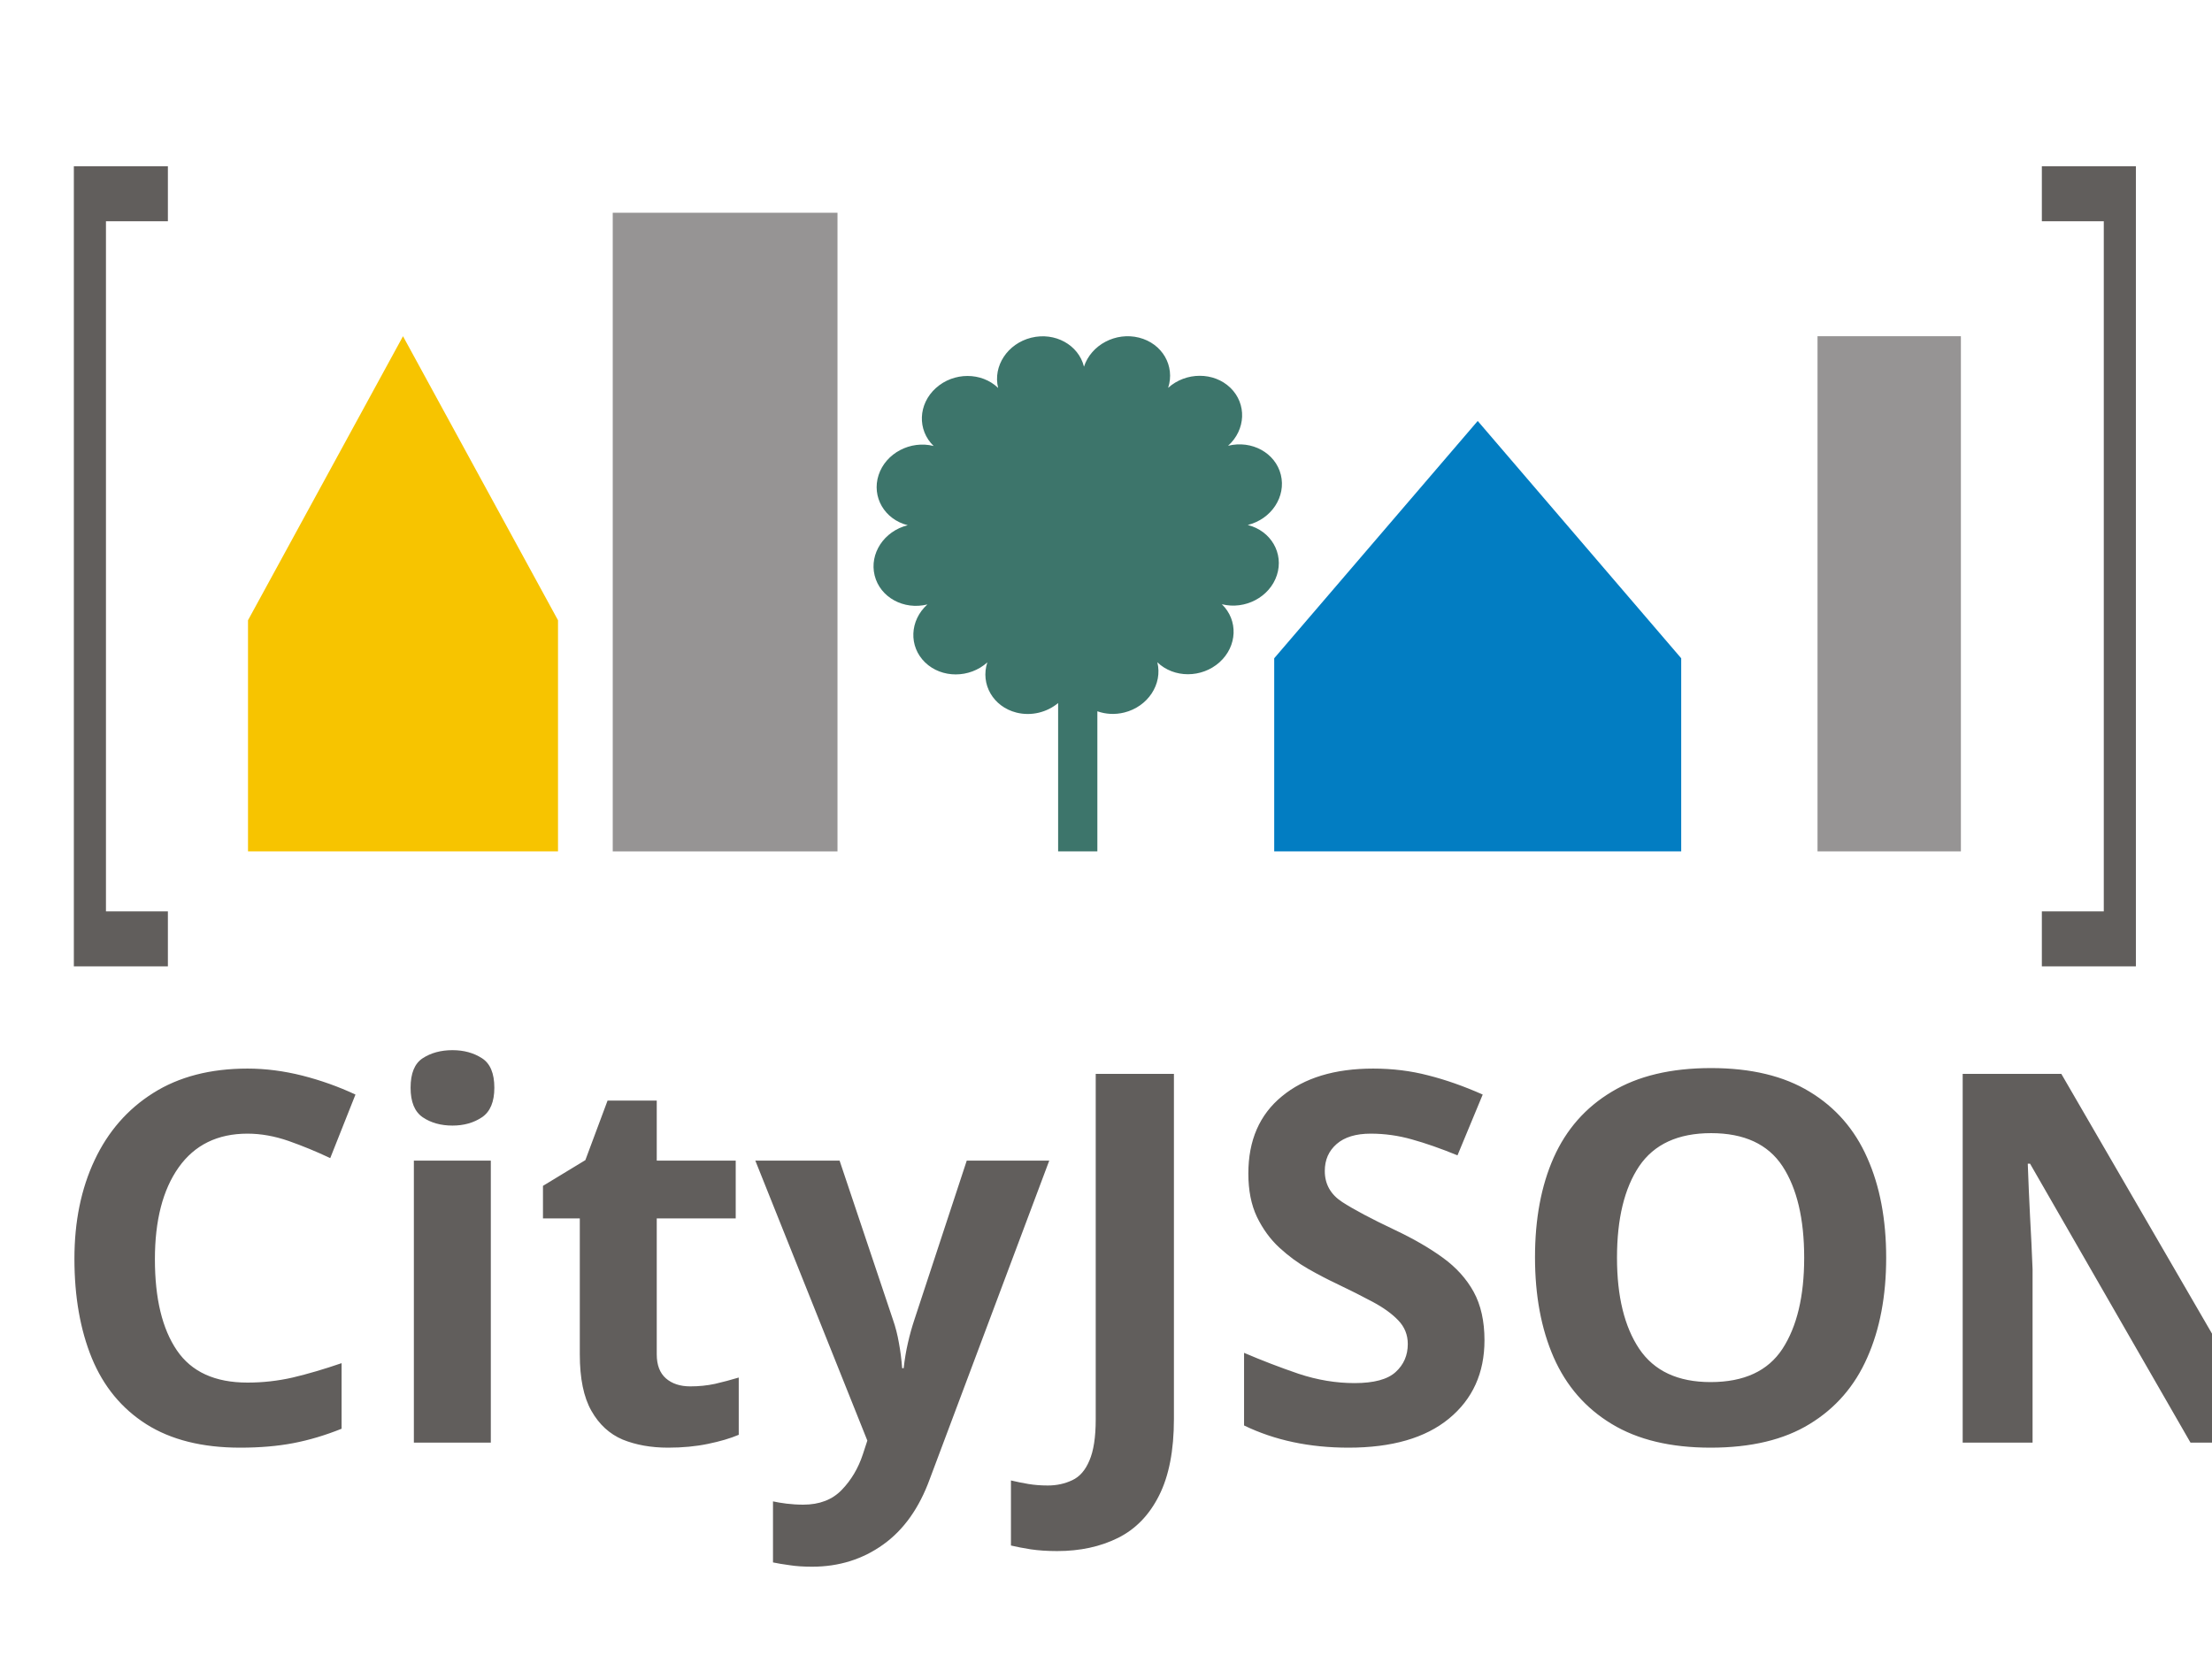
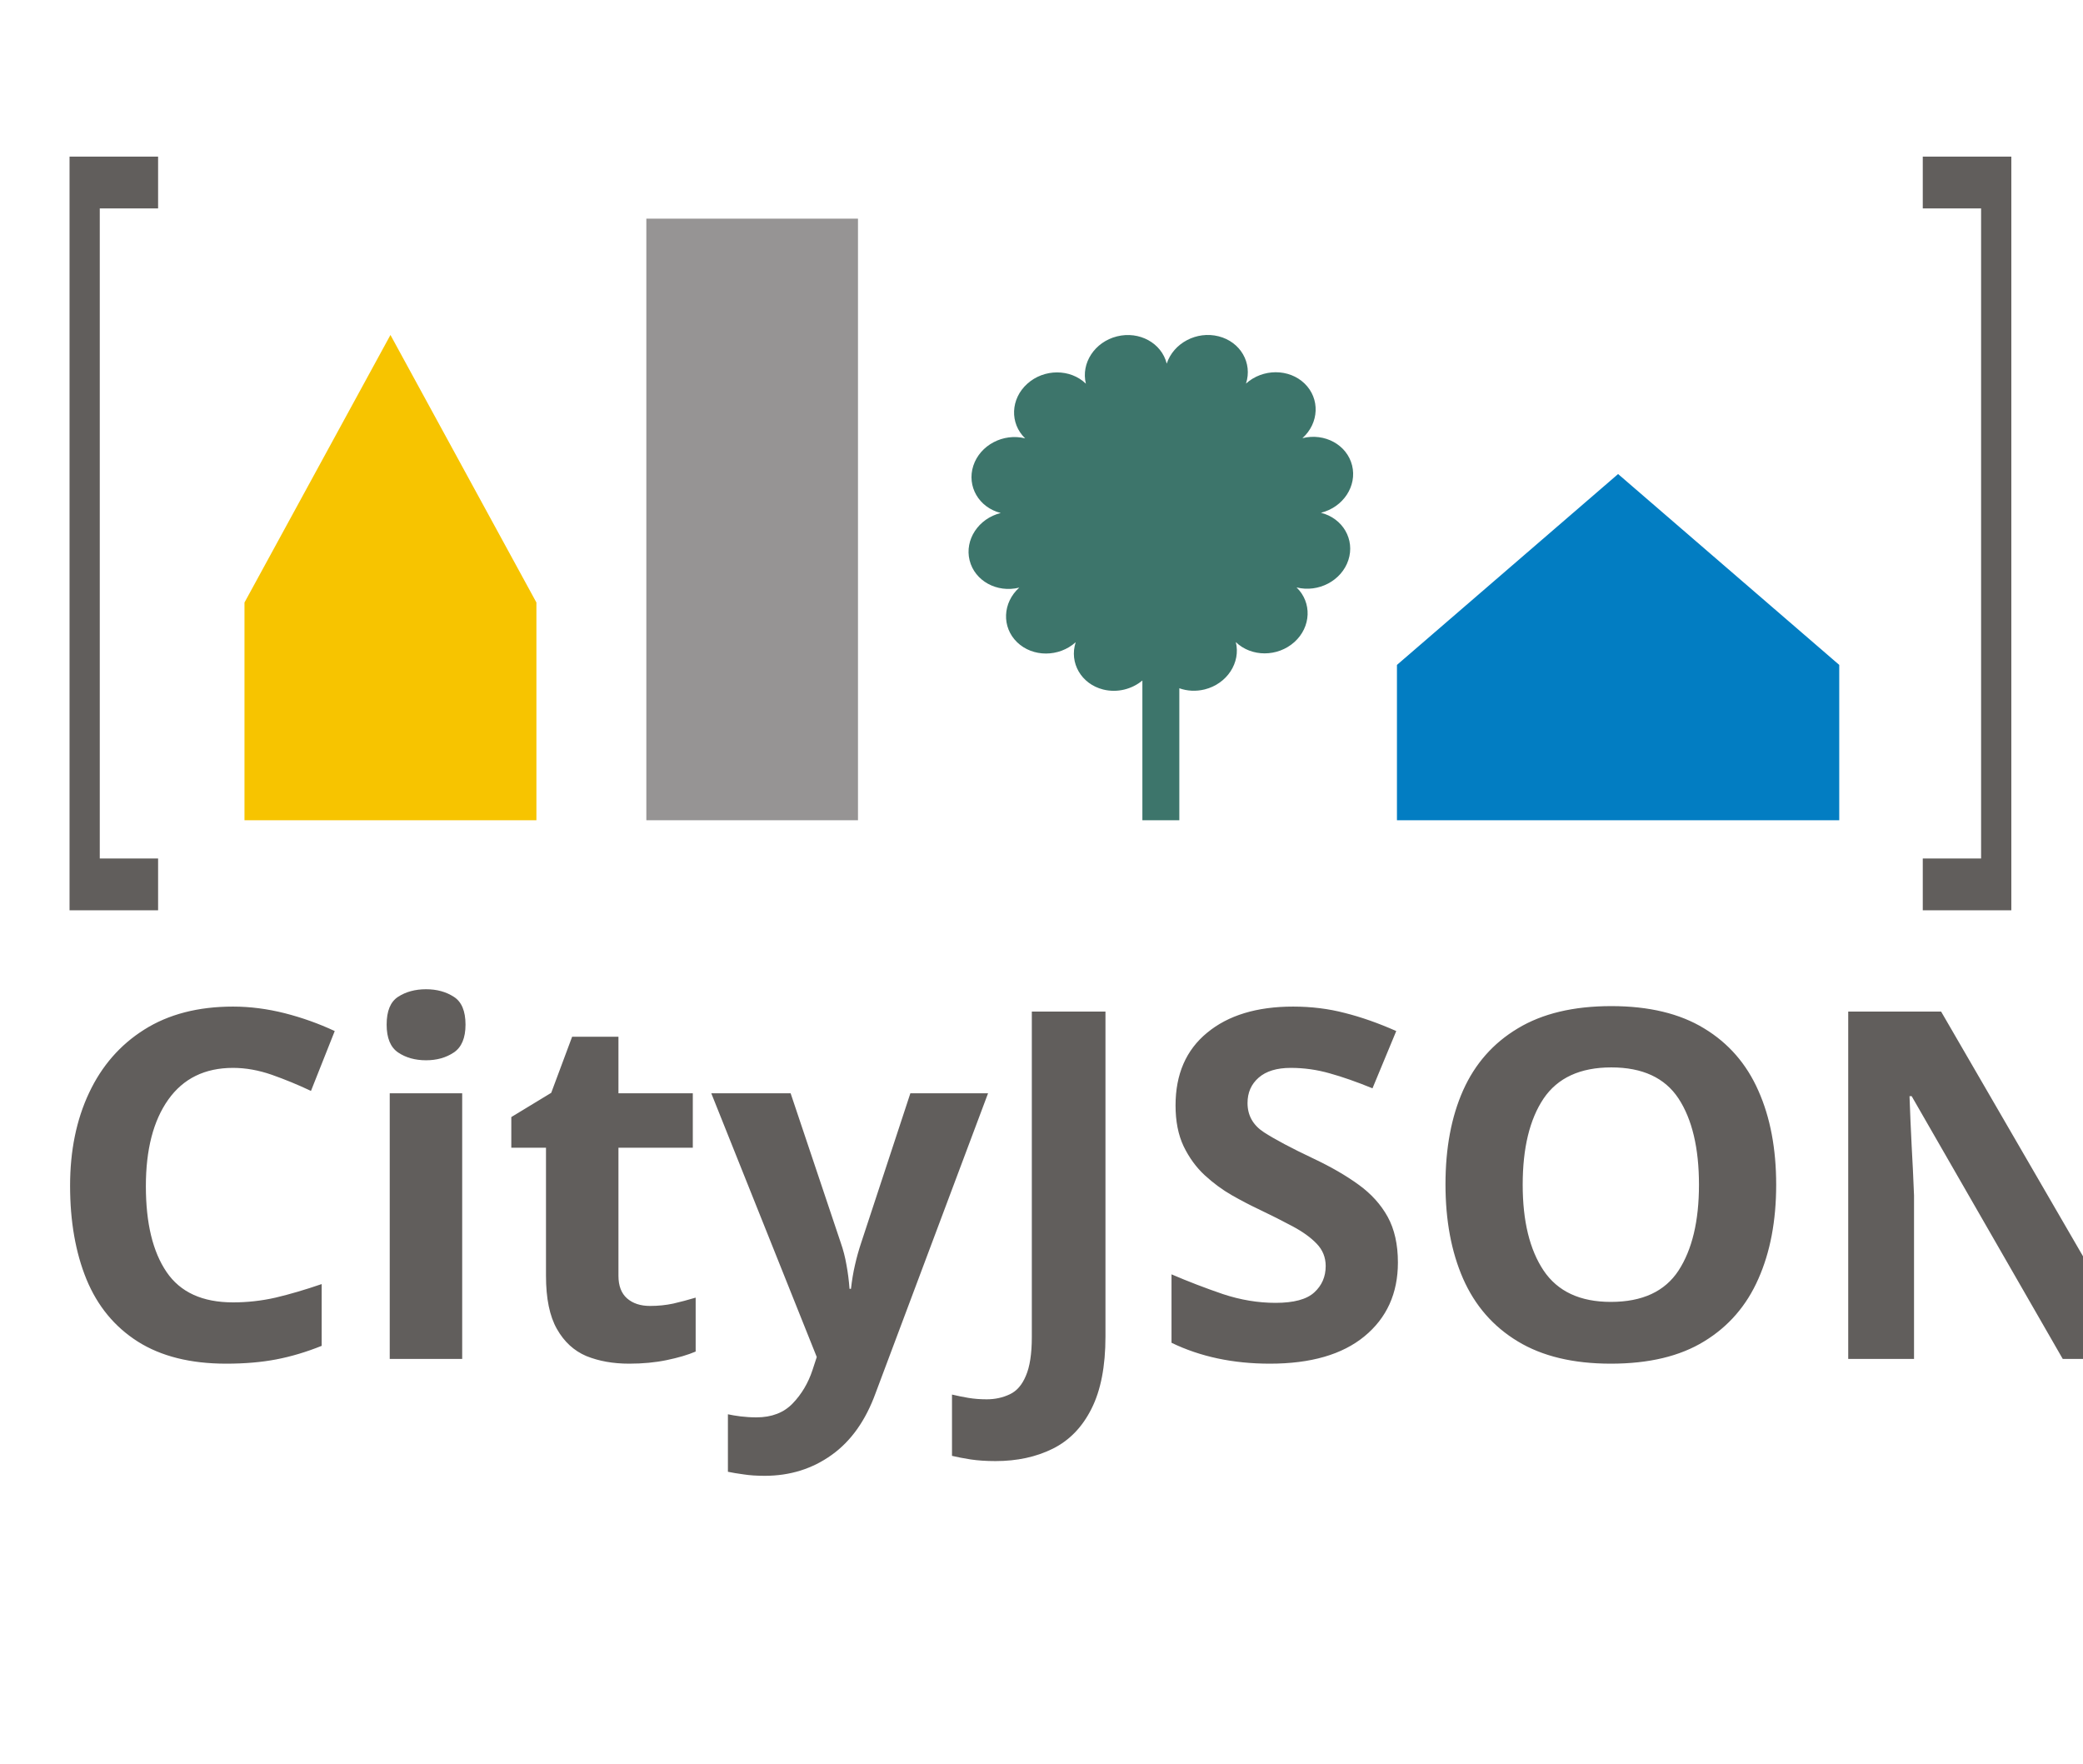
- <svg xmlns="http://www.w3.org/2000/svg" width="100%" height="100%" viewBox="0 0 137 103" version="1.1" xml:space="preserve" style="fill-rule:evenodd;clip-rule:evenodd;stroke-linejoin:round;stroke-miterlimit:1.414;">
+ <svg xmlns="http://www.w3.org/2000/svg" width="100%" height="100%" viewBox="0 0 137 116" version="1.1" xml:space="preserve" style="fill-rule:evenodd;clip-rule:evenodd;stroke-linejoin:round;stroke-miterlimit:1.414;">
  <text x="2.75px" y="89.371px" style="font-family:'CooperHewitt-Book', 'Cooper Hewitt';font-weight:705;font-size:32px;fill:#615e5c;">CityJSON</text>
-   <path d="M15.36,38.425l9.6,-17.596l9.6,17.596l0,14.319l-19.2,0l0,-14.319Z" style="fill:#f7c400;" />
-   <path d="M78.918,40.78l12.604,-14.701l12.603,14.701l0,11.964l-25.207,0l0,-11.964Z" style="fill:#027dc2;" />
-   <rect x="37.95" y="13.18" width="13.92" height="39.565" style="fill:#969494;" />
-   <rect x="112.568" y="20.829" width="8.88" height="31.915" style="fill:#969494;" />
-   <path d="M65.535,43.554c-0.687,0.572 -1.652,0.825 -2.58,0.592c-1.439,-0.362 -2.247,-1.756 -1.805,-3.111c-1.102,0.993 -2.829,0.994 -3.854,0.003c-1.024,-0.99 -0.961,-2.6 0.142,-3.593c-1.467,0.364 -2.931,-0.439 -3.267,-1.794c-0.336,-1.354 0.582,-2.749 2.049,-3.113c-1.438,-0.361 -2.247,-1.755 -1.804,-3.11c0.443,-1.354 1.97,-2.16 3.408,-1.799c-1.024,-0.99 -0.961,-2.6 0.142,-3.592c1.102,-0.993 2.829,-0.994 3.854,-0.003c-0.336,-1.354 0.582,-2.749 2.049,-3.113c1.467,-0.364 2.931,0.44 3.267,1.794c0.443,-1.355 1.97,-2.161 3.408,-1.799c1.439,0.362 2.248,1.755 1.805,3.11c1.103,-0.992 2.829,-0.994 3.854,-0.003c1.024,0.991 0.961,2.601 -0.142,3.593c1.468,-0.364 2.931,0.44 3.267,1.794c0.336,1.354 -0.582,2.749 -2.049,3.113c1.438,0.362 2.247,1.755 1.804,3.11c-0.442,1.355 -1.97,2.161 -3.408,1.799c1.024,0.991 0.961,2.601 -0.141,3.593c-1.103,0.992 -2.83,0.993 -3.854,0.003c0.336,1.354 -0.583,2.749 -2.05,3.113c-0.579,0.143 -1.157,0.105 -1.665,-0.077l0,8.68l-2.43,0l0,-9.19Z" style="fill:#3d756b;" />
+   <path d="M16.08,39.625l9.6,-17.596l9.6,17.596l0,14.319l-19.2,0l0,-14.319Z" style="fill:#f7c400;" />
+   <path d="M91.878,43.729l14.545,-12.553l14.545,12.553l0,10.215l-29.09,0l0,-10.215Z" style="fill:#027dc2;" />
+   <rect x="42.51" y="14.38" width="13.92" height="39.565" style="fill:#969494;" />
+   <path d="M75.135,44.754c-0.687,0.572 -1.652,0.825 -2.58,0.592c-1.439,-0.362 -2.247,-1.756 -1.805,-3.111c-1.102,0.993 -2.829,0.994 -3.854,0.003c-1.024,-0.99 -0.961,-2.6 0.142,-3.593c-1.467,0.364 -2.931,-0.439 -3.267,-1.794c-0.336,-1.354 0.582,-2.749 2.049,-3.113c-1.438,-0.361 -2.247,-1.755 -1.804,-3.11c0.443,-1.354 1.97,-2.16 3.408,-1.799c-1.024,-0.99 -0.961,-2.6 0.142,-3.592c1.102,-0.993 2.829,-0.994 3.854,-0.003c-0.336,-1.354 0.582,-2.749 2.049,-3.113c1.467,-0.364 2.931,0.44 3.267,1.794c0.443,-1.355 1.97,-2.161 3.408,-1.799c1.439,0.362 2.248,1.755 1.805,3.11c1.103,-0.992 2.829,-0.994 3.854,-0.003c1.024,0.991 0.961,2.601 -0.142,3.593c1.468,-0.364 2.931,0.44 3.267,1.794c0.336,1.354 -0.582,2.749 -2.049,3.113c1.438,0.362 2.247,1.755 1.804,3.11c-0.442,1.355 -1.97,2.161 -3.408,1.799c1.024,0.991 0.961,2.601 -0.141,3.593c-1.103,0.992 -2.83,0.993 -3.854,0.003c0.336,1.354 -0.583,2.749 -2.05,3.113c-0.579,0.143 -1.157,0.105 -1.665,-0.077l0,8.68l-2.43,0l0,-9.19Z" style="fill:#3d756b;" />
  <path d="M4.574,10.3l0,49.567l5.824,0l0,-3.407l-3.836,0l0,-42.753l3.836,0l0,-3.407l-5.824,0Z" style="fill:#615e5c;fill-rule:nonzero;" />
  <path d="M132.286,10.3l0,49.567l-5.824,0l0,-3.407l3.836,0l0,-42.753l-3.836,0l0,-3.407l5.824,0Z" style="fill:#615e5c;fill-rule:nonzero;" />
</svg>
